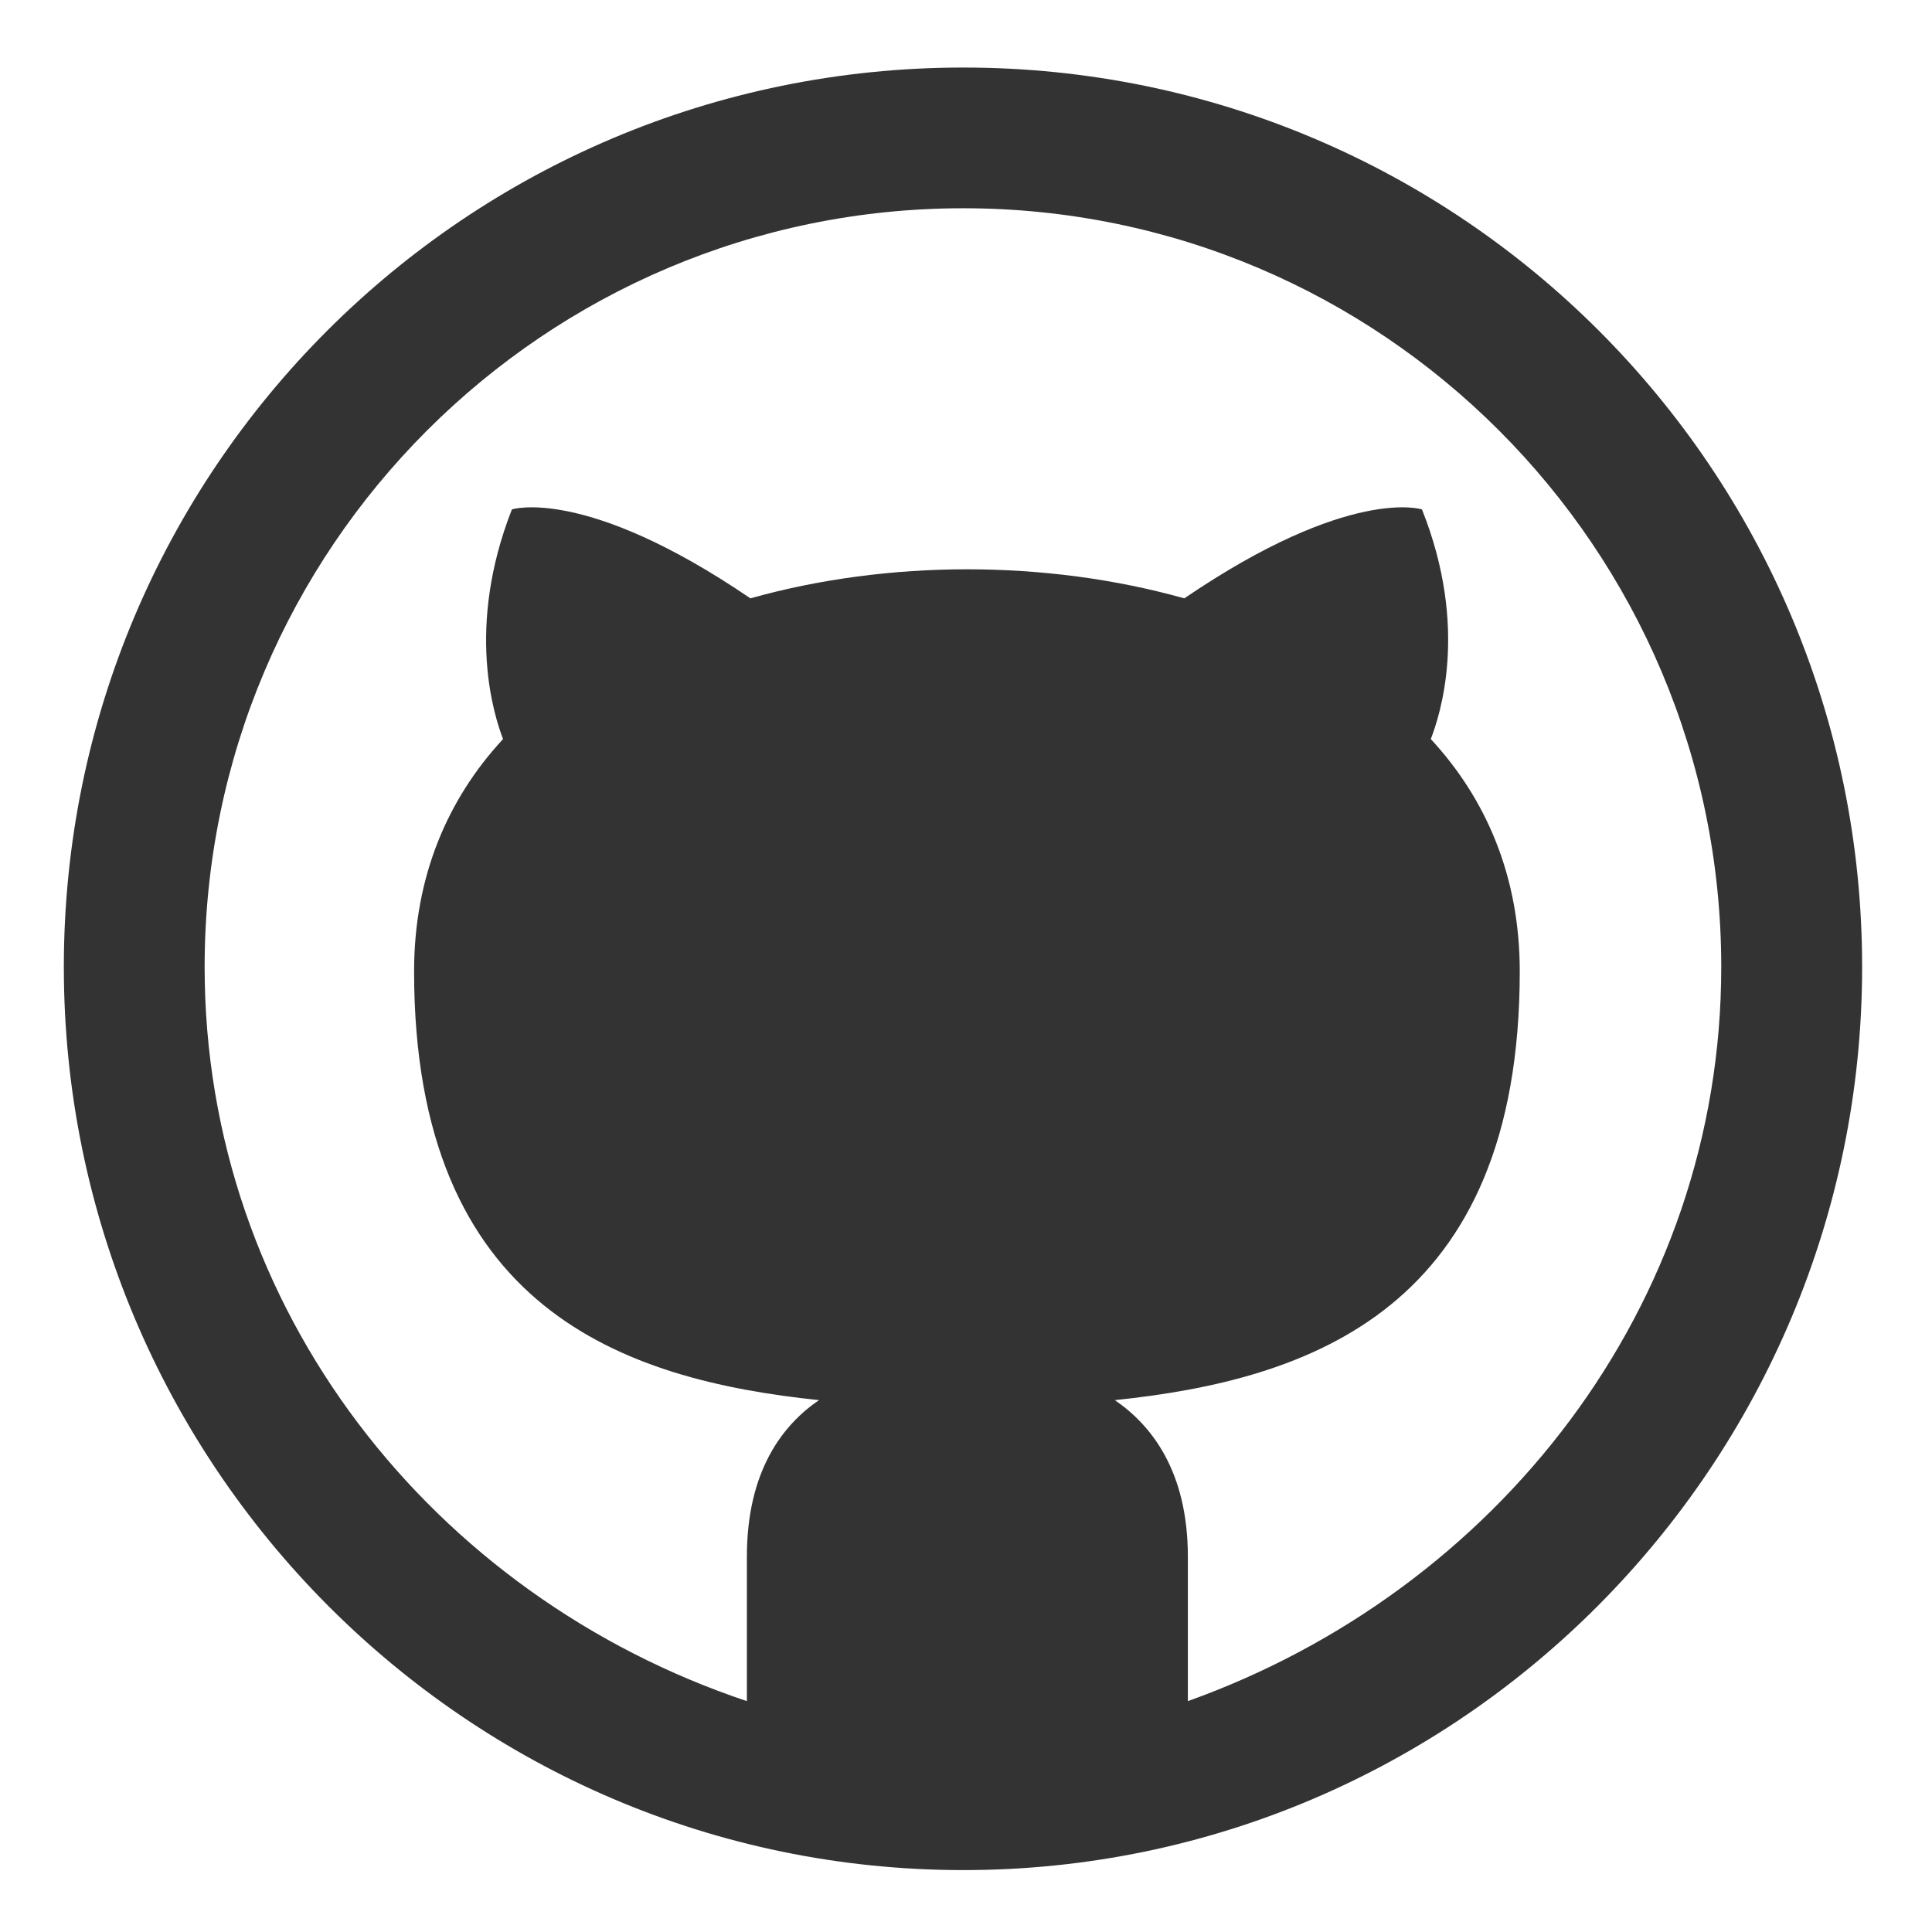
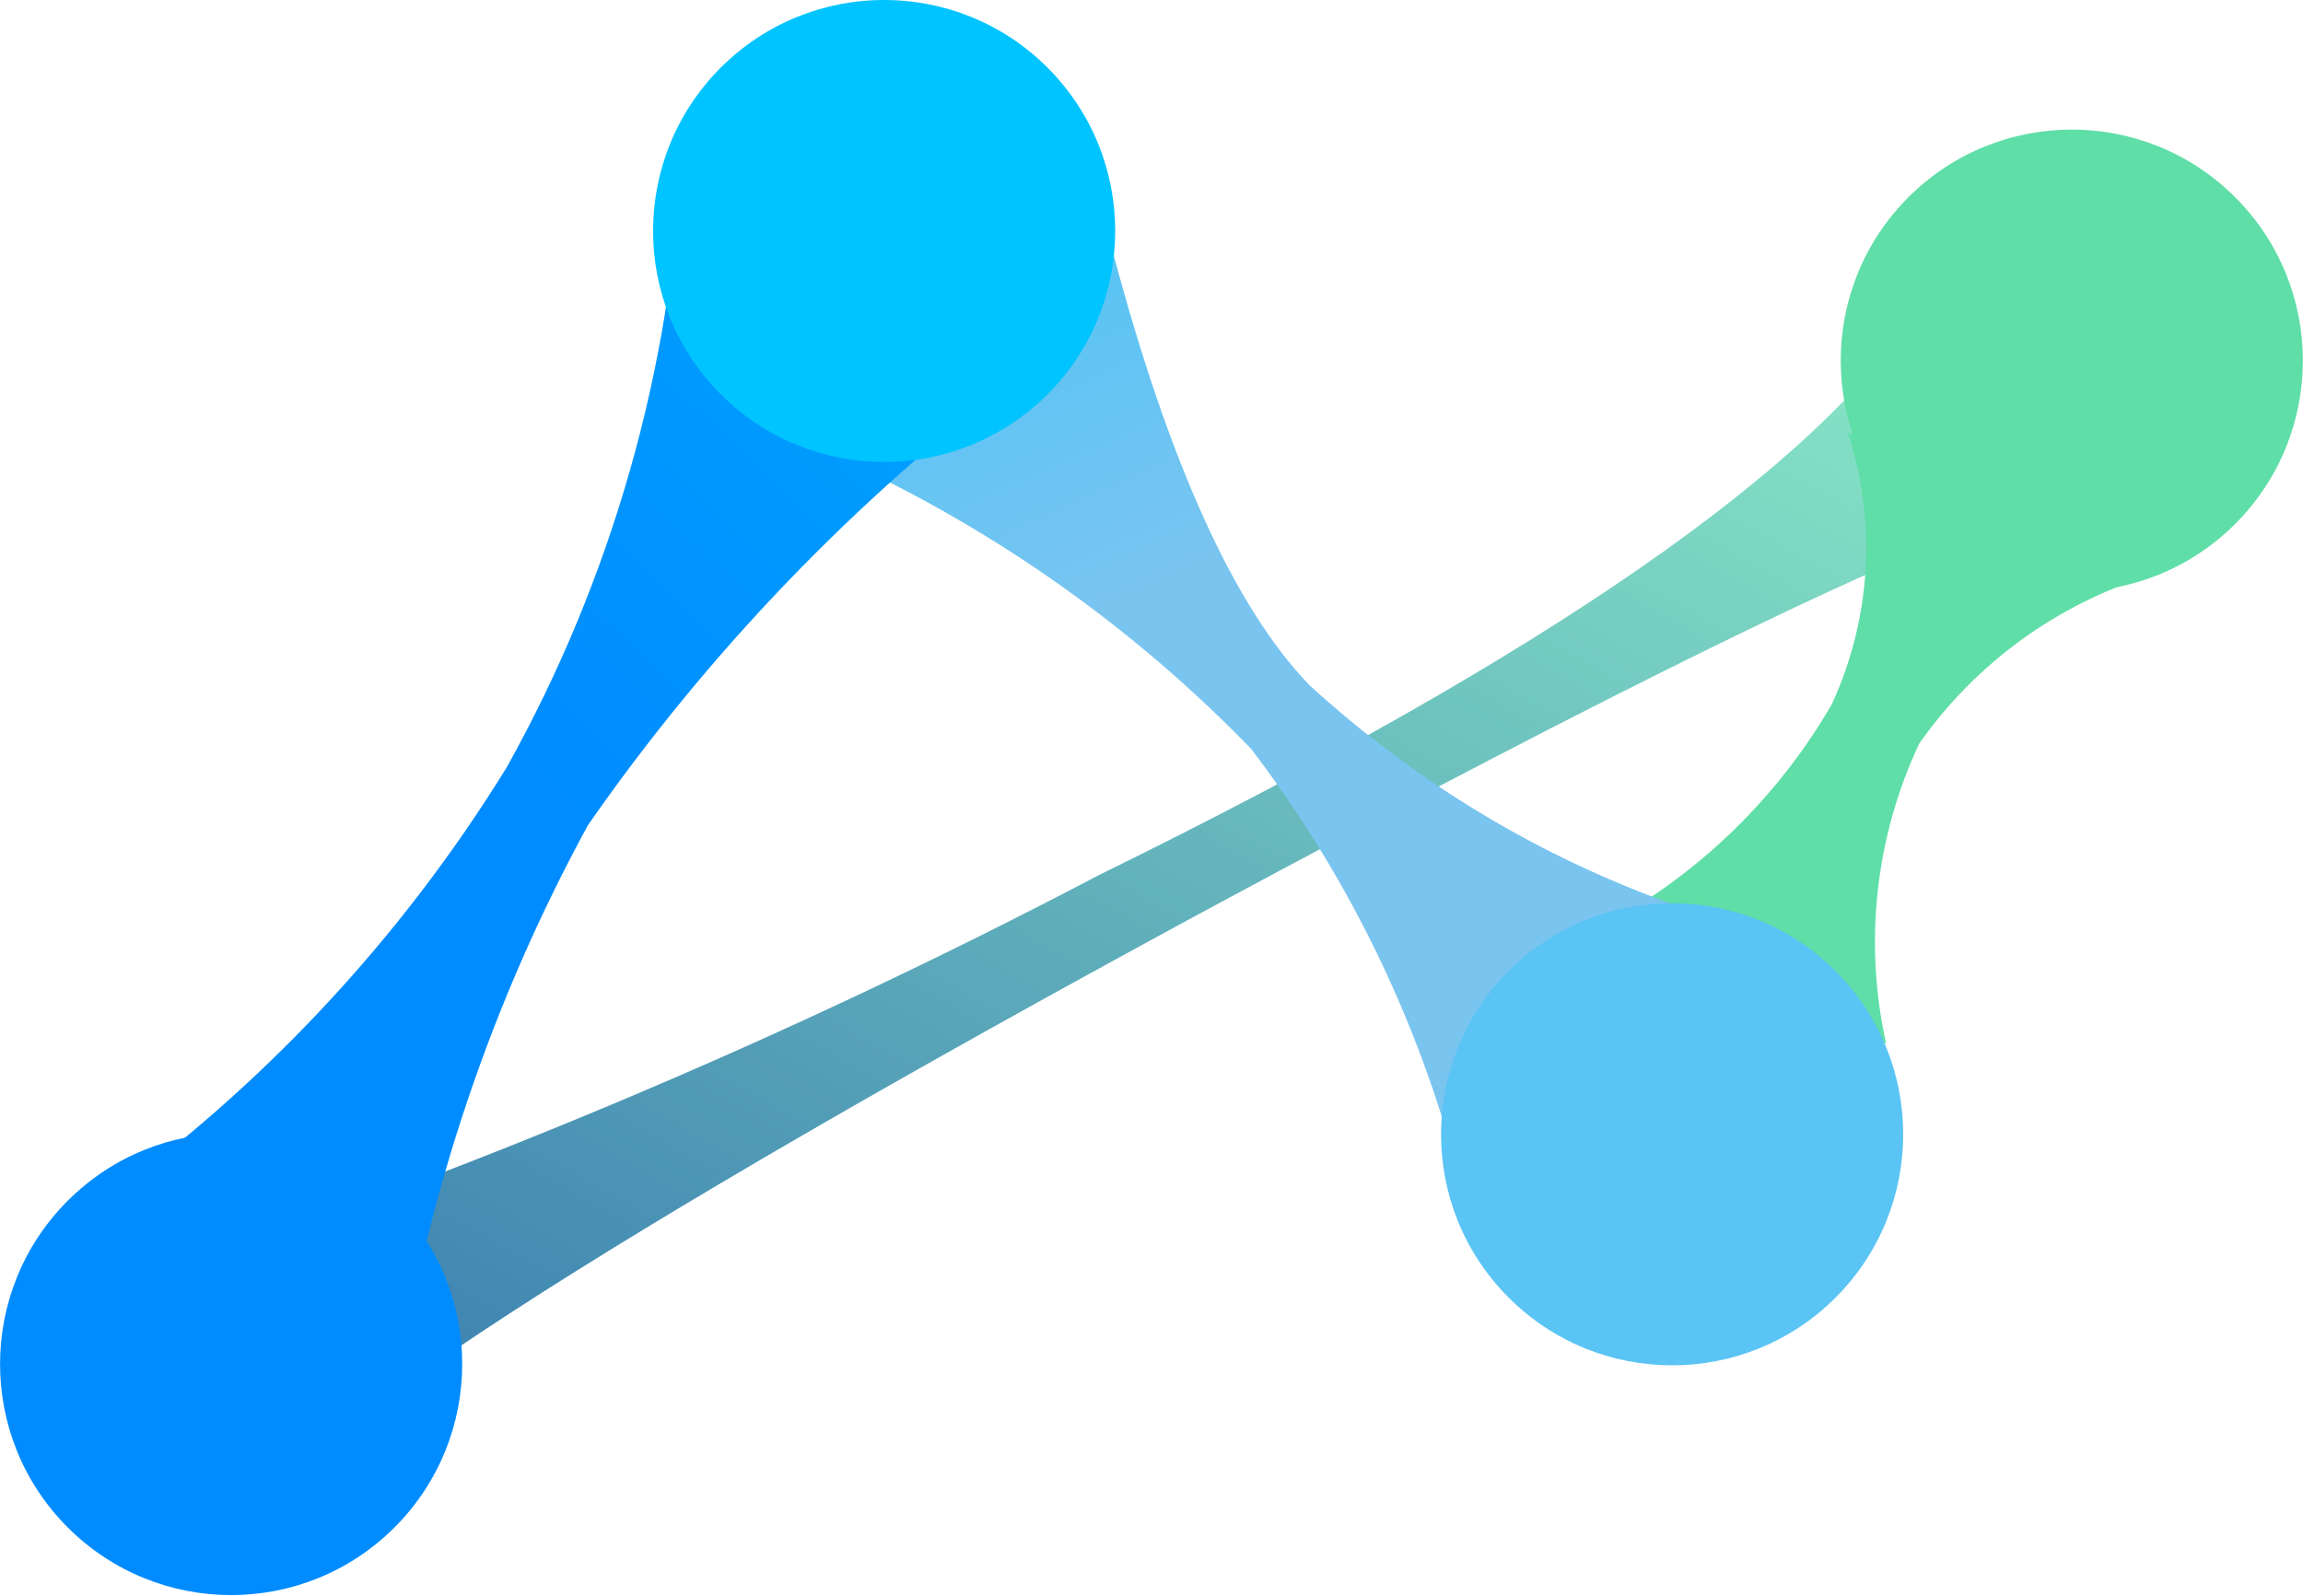
- <svg xmlns="http://www.w3.org/2000/svg" version="1.1" id="Layer_1" x="0px" y="0px" viewBox="0 0 24 24" style="enable-background:new 0 0 24 24;" xml:space="preserve">
-   <path style="fill:#333333;" d="M23.132,12.012c0,6.169-4.997,11.219-11.164,11.219c-6.178,0-11.175-5.05-11.175-11.219  c0-6.178,4.997-11.173,11.175-11.173C18.136,0.839,23.132,5.835,23.132,12.012 M14.756,21.132c3.827-1.368,6.626-4.899,6.626-9.12  c0-5.202-4.22-9.425-9.414-9.425c-5.204,0-9.426,4.223-9.426,9.425c0,4.264,2.844,7.818,6.736,9.12v-1.793  c0-1.072,0.448-1.64,0.896-1.946c-2.427-0.253-5.03-1.128-5.03-5.327c0-1.177,0.416-2.141,1.105-2.885  C6.141,8.897,5.78,7.805,6.359,6.328c0,0,0.908-0.295,2.963,1.105c0.853-0.241,1.783-0.361,2.689-0.361  c0.918,0,1.838,0.119,2.701,0.361c2.056-1.4,2.952-1.105,2.952-1.105c0.59,1.477,0.219,2.569,0.11,2.853  c0.689,0.744,1.105,1.708,1.105,2.885c0,4.199-2.603,5.074-5.03,5.327c0.447,0.306,0.907,0.874,0.907,1.946V21.132z" />
+ <svg xmlns="http://www.w3.org/2000/svg" viewBox="0 0 30 20.79">
+   <defs>
+     <style>.cls-1{opacity:0.78;isolation:isolate;fill:url(#未命名的渐变);}.cls-2{fill:url(#未命名的渐变_2);}.cls-3{fill:#5fdea7;}.cls-4{fill:#008cff;}.cls-5{fill:url(#未命名的渐变_3);}.cls-6{fill:#5ac4f4;}.cls-7{fill:url(#未命名的渐变_4);}.cls-8{fill:#00c4ff;}</style>
+     <linearGradient id="未命名的渐变" x1="-1100.8" y1="2741.15" x2="-1101.35" y2="2740.71" gradientTransform="matrix(51.23, -4.48, -2.43, -27.81, 63086.29, 71305.23)" gradientUnits="userSpaceOnUse">
+       <stop offset="0" stop-color="#72efb9" />
+       <stop offset="1" stop-color="#005499" />
+     </linearGradient>
+     <linearGradient id="未命名的渐变_2" x1="-1077.48" y1="2658.44" x2="-1077.9" y2="2658.04" gradientTransform="matrix(14.51, -2.56, -2.76, -15.63, 22985.93, 38805.51)" gradientUnits="userSpaceOnUse">
+       <stop offset="0" stop-color="#5fdea7" />
+       <stop offset="1" stop-color="#5ac4f4" />
+     </linearGradient>
+     <linearGradient id="未命名的渐变_3" x1="-1066.38" y1="2720.56" x2="-1066.65" y2="2721.18" gradientTransform="matrix(21.56, 0, 0, -22.73, 23010.63, 61843.42)" gradientUnits="userSpaceOnUse">
+       <stop offset="0" stop-color="#7ac4f0" />
+       <stop offset="1" stop-color="#00c4ff" />
+     </linearGradient>
+     <linearGradient id="未命名的渐变_4" x1="-1090.83" y1="2750.28" x2="-1091.49" y2="2749.69" gradientTransform="matrix(26.62, -3.74, -4.31, -30.69, 40919.58, 80321.87)" gradientUnits="userSpaceOnUse">
+       <stop offset="0" stop-color="#00c4ff" />
+       <stop offset="0.13" stop-color="#00c4ff" />
+       <stop offset="1" stop-color="#008cff" />
+     </linearGradient>
+   </defs>
+   <g id="图层_2" data-name="图层 2">
+     <g id="图层_1-2" data-name="图层 1">
+       <g id="Page-1">
+         <g id="Artboard-Copy-2">
+           <g id="Group-4">
+             <path id="Path-114-Copy" class="cls-1" d="M1.61,16.75A81.14,81.14,0,0,0,14.32,11.4Q23.06,7.11,25,4A3.13,3.13,0,0,0,26.58,6.8s.64-1.15-11,5.13Q4,18.21,3.14,20Z" />
+             <path id="Path-115-Copy" class="cls-2" d="M24.07,5.63a4.86,4.86,0,0,1-.21,3.55,7.62,7.62,0,0,1-2.62,2.68l3.33,1.74A6.09,6.09,0,0,1,25,9.69,5.76,5.76,0,0,1,28,7.5Z" />
+             <circle id="Oval-44-Copy-2" class="cls-3" cx="26.99" cy="4.7" r="3.01" transform="translate(4.58 20.46) rotate(-45)" />
+             <circle id="Oval-44-Copy-3" class="cls-4" cx="3.01" cy="17.78" r="3.01" transform="translate(-11.69 7.33) rotate(-45)" />
+             <path id="Path-113-Copy" class="cls-5" d="M14.49,3.26q1.1,4.15,2.57,5.67a14,14,0,0,0,4.75,2.86q-2.74.48-3,2.85A15.67,15.67,0,0,0,16.3,9.76,17.71,17.71,0,0,0,11,6Z" />
+             <circle id="Oval-44-Copy-4" class="cls-6" cx="21.78" cy="14.78" r="3.01" transform="translate(-4.07 19.73) rotate(-45)" />
+             <path id="Path-107-Copy" class="cls-7" d="M8.88,2A18.14,18.14,0,0,1,6.6,10a19.74,19.74,0,0,1-5.34,5.71,3.31,3.31,0,0,1,3.91,2.41,22.52,22.52,0,0,1,2.49-7.37,26,26,0,0,1,5.66-5.89Q13.52,4.8,8.88,2Z" />
+             <circle id="Oval-44-Copy-5" class="cls-8" cx="11.51" cy="3.01" r="3.01" transform="translate(1.25 9.02) rotate(-45)" />
+           </g>
+         </g>
+       </g>
+     </g>
+   </g>
</svg>
